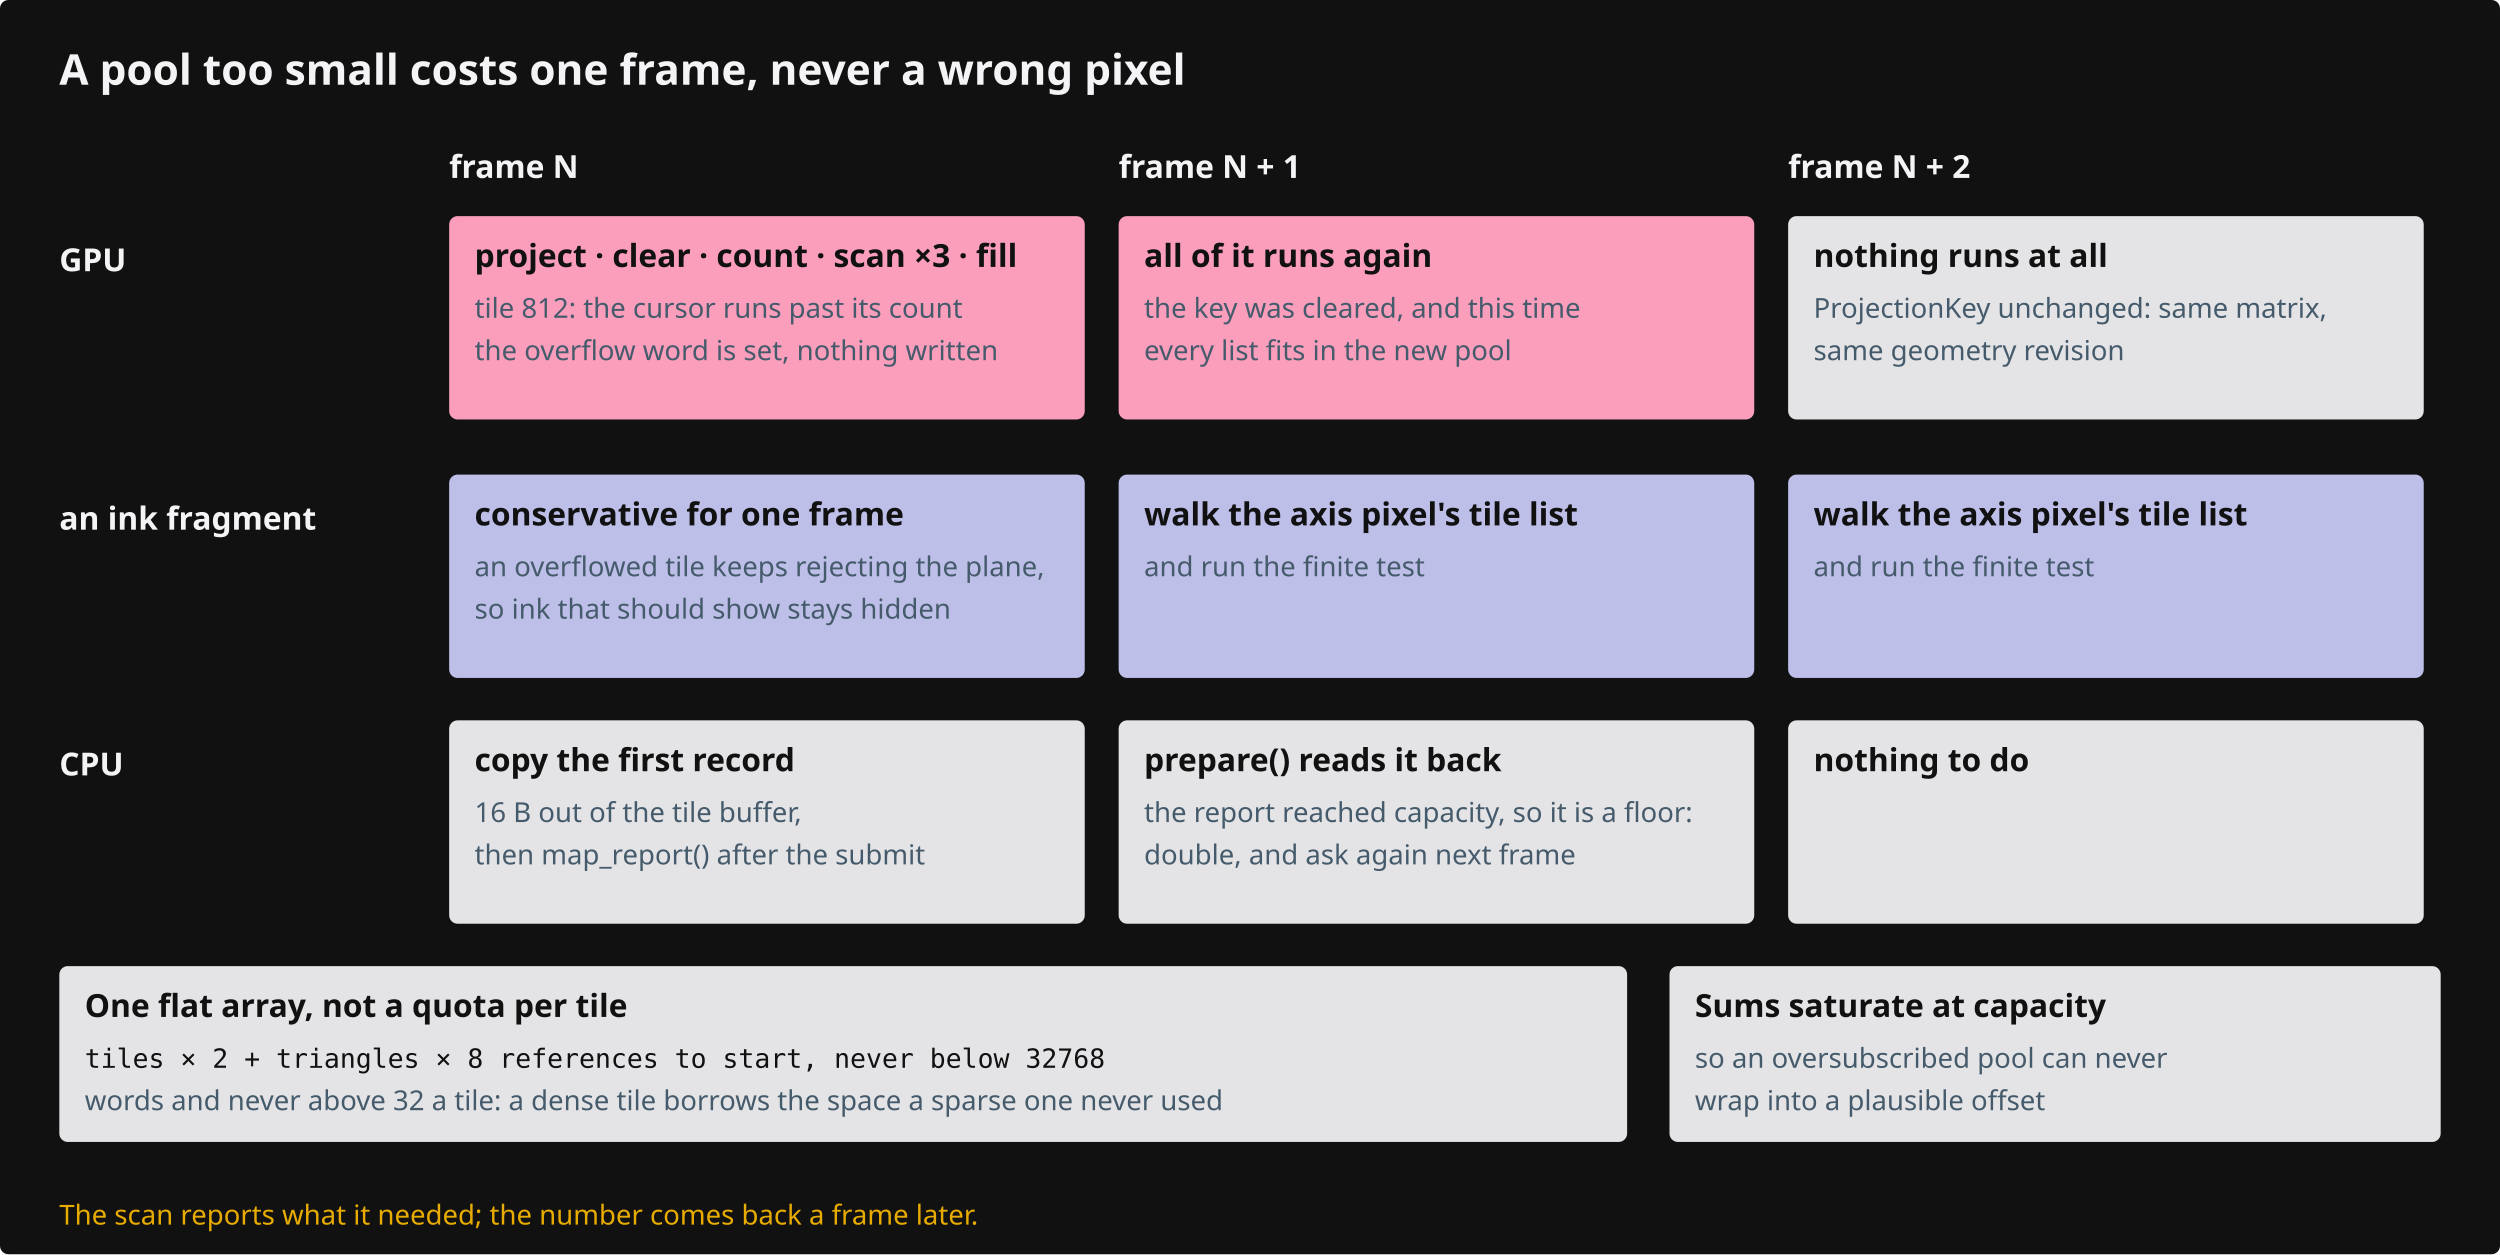
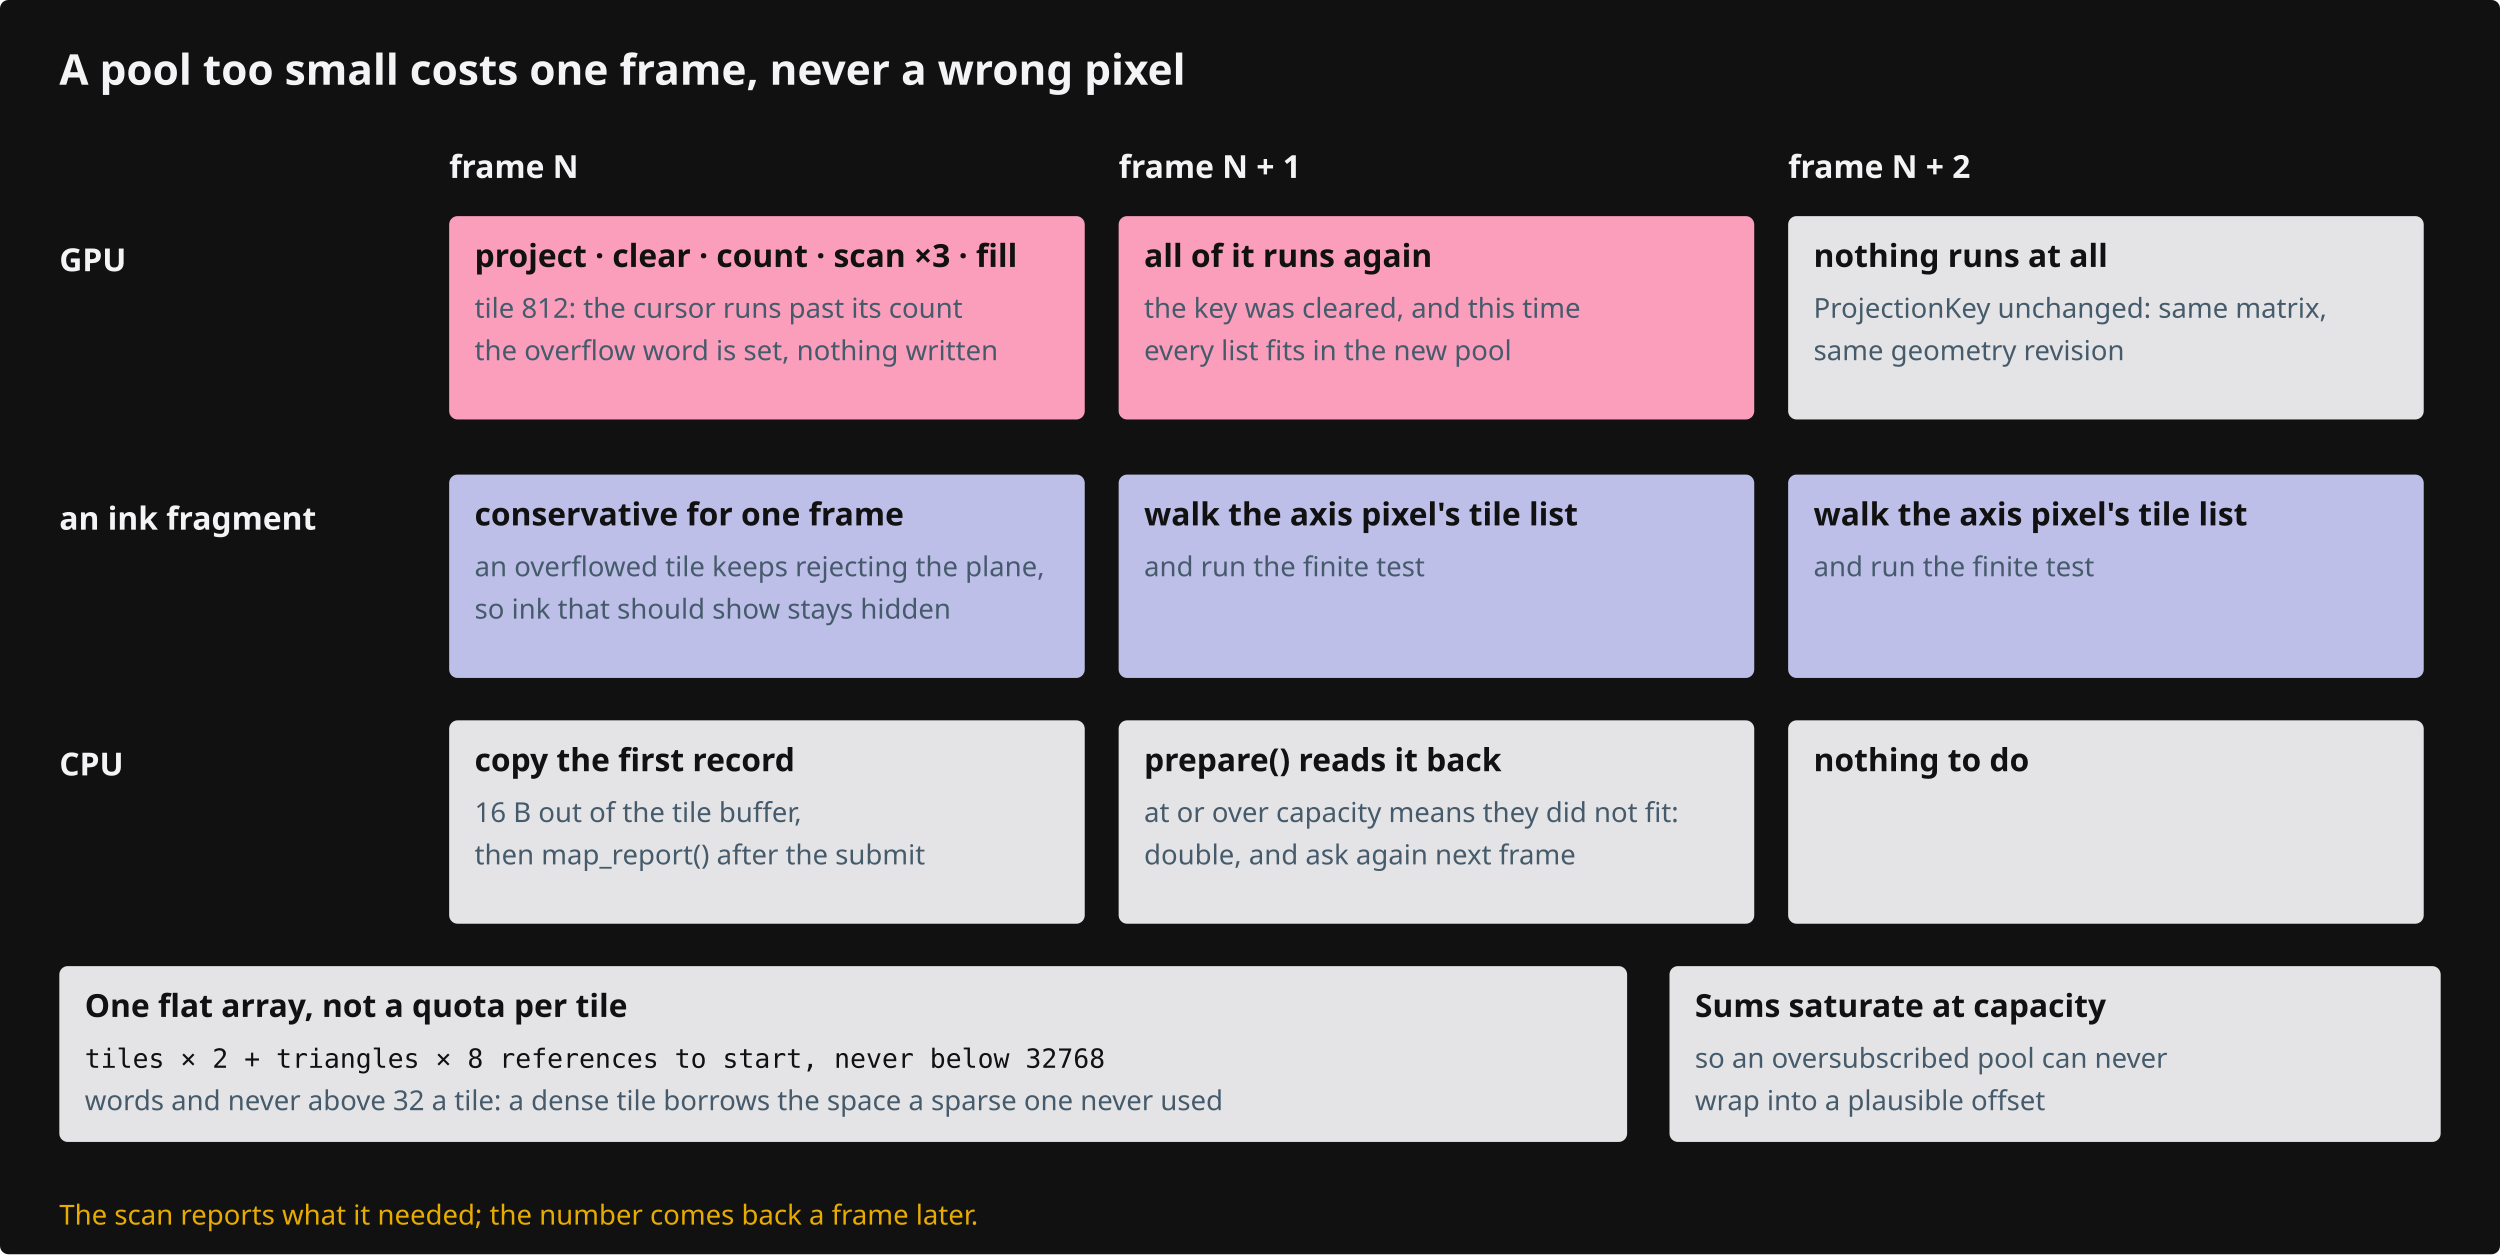
<svg xmlns="http://www.w3.org/2000/svg" viewBox="0 0 1180 592" role="img" aria-labelledby="t d">
  <defs>
    <marker id="a" markerWidth="9" markerHeight="9" refX="7" refY="3" orient="auto">
      <path d="M0,0 L7,3 L0,6" fill="#e4e4e7" />
    </marker>
  </defs>
  <style>text{font-family:system-ui,sans-serif;fill:#f4f4f6;font-size:13px}.h{font-size:20px;font-weight:700}.l{font-size:15px;font-weight:650}.s{font-size:13px;fill:#c9ccd6}.m{font-family:"DejaVu Sans Mono","Liberation Mono",monospace;font-size:12.5px;fill:#f4f4f6}.ar{fill:none;stroke:#e4e4e7;stroke-width:1.6;marker-end:url(#a)}.dash{fill:none;stroke:#e07a26;stroke-width:1.8;stroke-dasharray:7 5}</style>
  <rect width="100%" height="100%" rx="4" fill="#111111" />
-   <text class="h" xml:space="preserve" x="28.0" y="40.0">A pool too small costs one frame, never a wrong pixel</text>
-   <text class="l" xml:space="preserve" x="212.0" y="84.0">frame N</text>
-   <text class="l" xml:space="preserve" x="528.0" y="84.0">frame N + 1</text>
-   <text class="l" xml:space="preserve" x="844.0" y="84.0">frame N + 2</text>
-   <text class="l" xml:space="preserve" x="28.0" y="128.0">GPU</text>
+   <text class="h" xml:space="preserve" x="28.0" y="40.0" textLength="531.6" lengthAdjust="spacingAndGlyphs">A pool too small costs one frame, never a wrong pixel</text>
+   <text class="l" xml:space="preserve" x="212.0" y="84.0" textLength="61.1" lengthAdjust="spacingAndGlyphs">frame N</text>
+   <text class="l" xml:space="preserve" x="528.0" y="84.0" textLength="86.0" lengthAdjust="spacingAndGlyphs">frame N + 1</text>
+   <text class="l" xml:space="preserve" x="844.0" y="84.0" textLength="86.4" lengthAdjust="spacingAndGlyphs">frame N + 2</text>
+   <text class="l" xml:space="preserve" x="28.0" y="128.0" textLength="31.6" lengthAdjust="spacingAndGlyphs">GPU</text>
  <rect data-box="0" x="212.0" y="102.0" width="300.0" height="96.0" rx="4" fill="#fa9ebc" stroke="#fa9ebc" stroke-width="0" />
-   <text class="l" xml:space="preserve" x="224.0" y="126.0" style="fill:#111111" data-box="0">project · clear · count · scan ×3 · fill</text>
-   <text class="s" xml:space="preserve" x="224.0" y="150.0" style="fill:#455b6b" data-box="0">tile 812: the cursor runs past its count</text>
-   <text class="s" xml:space="preserve" x="224.0" y="170.0" style="fill:#455b6b" data-box="0">the overflow word is set, nothing written</text>
+   <text class="l" xml:space="preserve" x="224.0" y="126.0" style="fill:#111111" data-box="0" textLength="256.2" lengthAdjust="spacingAndGlyphs">project · clear · count · scan ×3 · fill</text>
+   <text class="s" xml:space="preserve" x="224.0" y="150.0" style="fill:#455b6b" data-box="0" textLength="230.7" lengthAdjust="spacingAndGlyphs">tile 812: the cursor runs past its count</text>
+   <text class="s" xml:space="preserve" x="224.0" y="170.0" style="fill:#455b6b" data-box="0" textLength="247.1" lengthAdjust="spacingAndGlyphs">the overflow word is set, nothing written</text>
  <rect data-box="1" x="528.0" y="102.0" width="300.0" height="96.0" rx="4" fill="#fa9ebc" stroke="#fa9ebc" stroke-width="0" />
-   <text class="l" xml:space="preserve" x="540.0" y="126.0" style="fill:#111111" data-box="1">all of it runs again</text>
-   <text class="s" xml:space="preserve" x="540.0" y="150.0" style="fill:#455b6b" data-box="1">the key was cleared, and this time</text>
-   <text class="s" xml:space="preserve" x="540.0" y="170.0" style="fill:#455b6b" data-box="1">every list fits in the new pool</text>
+   <text class="l" xml:space="preserve" x="540.0" y="126.0" style="fill:#111111" data-box="1" textLength="136.0" lengthAdjust="spacingAndGlyphs">all of it runs again</text>
+   <text class="s" xml:space="preserve" x="540.0" y="150.0" style="fill:#455b6b" data-box="1" textLength="206.0" lengthAdjust="spacingAndGlyphs">the key was cleared, and this time</text>
+   <text class="s" xml:space="preserve" x="540.0" y="170.0" style="fill:#455b6b" data-box="1" textLength="173.5" lengthAdjust="spacingAndGlyphs">every list fits in the new pool</text>
  <rect data-box="2" x="844.0" y="102.0" width="300.0" height="96.0" rx="4" fill="#e4e4e7" stroke="#e4e4e7" stroke-width="0" />
-   <text class="l" xml:space="preserve" x="856.0" y="126.0" style="fill:#111111" data-box="2">nothing runs at all</text>
-   <text class="s" xml:space="preserve" x="856.0" y="150.0" style="fill:#455b6b" data-box="2">ProjectionKey unchanged: same matrix,</text>
-   <text class="s" xml:space="preserve" x="856.0" y="170.0" style="fill:#455b6b" data-box="2">same geometry revision</text>
-   <text class="l" xml:space="preserve" x="28.0" y="250.0">an ink fragment</text>
+   <text class="l" xml:space="preserve" x="856.0" y="126.0" style="fill:#111111" data-box="2" textLength="138.9" lengthAdjust="spacingAndGlyphs">nothing runs at all</text>
+   <text class="s" xml:space="preserve" x="856.0" y="150.0" style="fill:#455b6b" data-box="2" textLength="242.3" lengthAdjust="spacingAndGlyphs">ProjectionKey unchanged: same matrix,</text>
+   <text class="s" xml:space="preserve" x="856.0" y="170.0" style="fill:#455b6b" data-box="2" textLength="146.8" lengthAdjust="spacingAndGlyphs">same geometry revision</text>
+   <text class="l" xml:space="preserve" x="28.0" y="250.0" textLength="121.8" lengthAdjust="spacingAndGlyphs">an ink fragment</text>
  <rect data-box="3" x="212.0" y="224.0" width="300.0" height="96.0" rx="4" fill="#bdbfe8" stroke="#bdbfe8" stroke-width="0" />
-   <text class="l" xml:space="preserve" x="224.0" y="248.0" style="fill:#111111" data-box="3">conservative for one frame</text>
-   <text class="s" xml:space="preserve" x="224.0" y="272.0" style="fill:#455b6b" data-box="3">an overflowed tile keeps rejecting the plane,</text>
-   <text class="s" xml:space="preserve" x="224.0" y="292.0" style="fill:#455b6b" data-box="3">so ink that should show stays hidden</text>
+   <text class="l" xml:space="preserve" x="224.0" y="248.0" style="fill:#111111" data-box="3" textLength="202.8" lengthAdjust="spacingAndGlyphs">conservative for one frame</text>
+   <text class="s" xml:space="preserve" x="224.0" y="272.0" style="fill:#455b6b" data-box="3" textLength="269.1" lengthAdjust="spacingAndGlyphs">an overflowed tile keeps rejecting the plane,</text>
+   <text class="s" xml:space="preserve" x="224.0" y="292.0" style="fill:#455b6b" data-box="3" textLength="224.8" lengthAdjust="spacingAndGlyphs">so ink that should show stays hidden</text>
  <rect data-box="4" x="528.0" y="224.0" width="300.0" height="96.0" rx="4" fill="#bdbfe8" stroke="#bdbfe8" stroke-width="0" />
-   <text class="l" xml:space="preserve" x="540.0" y="248.0" style="fill:#111111" data-box="4">walk the axis pixel's tile list</text>
-   <text class="s" xml:space="preserve" x="540.0" y="272.0" style="fill:#455b6b" data-box="4">and run the finite test</text>
+   <text class="l" xml:space="preserve" x="540.0" y="248.0" style="fill:#111111" data-box="4" textLength="205.3" lengthAdjust="spacingAndGlyphs">walk the axis pixel's tile list</text>
+   <text class="s" xml:space="preserve" x="540.0" y="272.0" style="fill:#455b6b" data-box="4" textLength="132.8" lengthAdjust="spacingAndGlyphs">and run the finite test</text>
  <rect data-box="5" x="844.0" y="224.0" width="300.0" height="96.0" rx="4" fill="#bdbfe8" stroke="#bdbfe8" stroke-width="0" />
-   <text class="l" xml:space="preserve" x="856.0" y="248.0" style="fill:#111111" data-box="5">walk the axis pixel's tile list</text>
-   <text class="s" xml:space="preserve" x="856.0" y="272.0" style="fill:#455b6b" data-box="5">and run the finite test</text>
-   <text class="l" xml:space="preserve" x="28.0" y="366.0">CPU</text>
+   <text class="l" xml:space="preserve" x="856.0" y="248.0" style="fill:#111111" data-box="5" textLength="205.3" lengthAdjust="spacingAndGlyphs">walk the axis pixel's tile list</text>
+   <text class="s" xml:space="preserve" x="856.0" y="272.0" style="fill:#455b6b" data-box="5" textLength="132.8" lengthAdjust="spacingAndGlyphs">and run the finite test</text>
+   <text class="l" xml:space="preserve" x="28.0" y="366.0" textLength="30.3" lengthAdjust="spacingAndGlyphs">CPU</text>
  <rect data-box="6" x="212.0" y="340.0" width="300.0" height="96.0" rx="4" fill="#e4e4e7" stroke="#e4e4e7" stroke-width="0" />
-   <text class="l" xml:space="preserve" x="224.0" y="364.0" style="fill:#111111" data-box="6">copy the first record</text>
-   <text class="s" xml:space="preserve" x="224.0" y="388.0" style="fill:#455b6b" data-box="6">16 B out of the tile buffer,</text>
-   <text class="s" xml:space="preserve" x="224.0" y="408.0" style="fill:#455b6b" data-box="6">then map_report() after the submit</text>
+   <text class="l" xml:space="preserve" x="224.0" y="364.0" style="fill:#111111" data-box="6" textLength="151.2" lengthAdjust="spacingAndGlyphs">copy the first record</text>
+   <text class="s" xml:space="preserve" x="224.0" y="388.0" style="fill:#455b6b" data-box="6" textLength="154.4" lengthAdjust="spacingAndGlyphs">16 B out of the tile buffer,</text>
+   <text class="s" xml:space="preserve" x="224.0" y="408.0" style="fill:#455b6b" data-box="6" textLength="213.0" lengthAdjust="spacingAndGlyphs">then map_report() after the submit</text>
  <rect data-box="7" x="528.0" y="340.0" width="300.0" height="96.0" rx="4" fill="#e4e4e7" stroke="#e4e4e7" stroke-width="0" />
-   <text class="l" xml:space="preserve" x="540.0" y="364.0" style="fill:#111111" data-box="7">prepare() reads it back</text>
-   <text class="s" xml:space="preserve" x="540.0" y="388.0" style="fill:#455b6b" data-box="7">the report reached capacity, so it is a floor:</text>
-   <text class="s" xml:space="preserve" x="540.0" y="408.0" style="fill:#455b6b" data-box="7">double, and ask again next frame</text>
+   <text class="l" xml:space="preserve" x="540.0" y="364.0" style="fill:#111111" data-box="7" textLength="169.4" lengthAdjust="spacingAndGlyphs">prepare() reads it back</text>
+   <text class="s" xml:space="preserve" x="540.0" y="388.0" style="fill:#455b6b" data-box="7" textLength="252.3" lengthAdjust="spacingAndGlyphs">at or over capacity means they did not fit:</text>
+   <text class="s" xml:space="preserve" x="540.0" y="408.0" style="fill:#455b6b" data-box="7" textLength="203.8" lengthAdjust="spacingAndGlyphs">double, and ask again next frame</text>
  <rect data-box="8" x="844.0" y="340.0" width="300.0" height="96.0" rx="4" fill="#e4e4e7" stroke="#e4e4e7" stroke-width="0" />
-   <text class="l" xml:space="preserve" x="856.0" y="364.0" style="fill:#111111" data-box="8">nothing to do</text>
+   <text class="l" xml:space="preserve" x="856.0" y="364.0" style="fill:#111111" data-box="8" textLength="101.8" lengthAdjust="spacingAndGlyphs">nothing to do</text>
  <rect data-box="9" x="28.0" y="456.0" width="740.0" height="83.0" rx="4" fill="#e4e4e7" stroke="#e4e4e7" stroke-width="0" />
-   <text class="l" xml:space="preserve" x="40.0" y="480.0" style="fill:#111111" data-box="9">One flat array, not a quota per tile</text>
-   <text class="m" xml:space="preserve" x="40.0" y="504.0" style="fill:#111111" data-box="9">tiles × 2 + triangles × 8 references to start, never below 32768</text>
-   <text class="s" xml:space="preserve" x="40.0" y="524.0" style="fill:#455b6b" data-box="9">words and never above 32 a tile: a dense tile borrows the space a sparse one never used</text>
+   <text class="l" xml:space="preserve" x="40.0" y="480.0" style="fill:#111111" data-box="9" textLength="256.3" lengthAdjust="spacingAndGlyphs">One flat array, not a quota per tile</text>
+   <text class="m" xml:space="preserve" x="40.0" y="504.0" style="fill:#111111" data-box="9" textLength="481.6" lengthAdjust="spacingAndGlyphs">tiles × 2 + triangles × 8 references to start, never below 32768</text>
+   <text class="s" xml:space="preserve" x="40.0" y="524.0" style="fill:#455b6b" data-box="9" textLength="537.3" lengthAdjust="spacingAndGlyphs">words and never above 32 a tile: a dense tile borrows the space a sparse one never used</text>
  <rect data-box="10" x="788.0" y="456.0" width="364.0" height="83.0" rx="4" fill="#e4e4e7" stroke="#e4e4e7" stroke-width="0" />
-   <text class="l" xml:space="preserve" x="800.0" y="480.0" style="fill:#111111" data-box="10">Sums saturate at capacity</text>
-   <text class="s" xml:space="preserve" x="800.0" y="504.0" style="fill:#455b6b" data-box="10">so an oversubscribed pool can never</text>
-   <text class="s" xml:space="preserve" x="800.0" y="524.0" style="fill:#455b6b" data-box="10">wrap into a plausible offset</text>
-   <text class="s" xml:space="preserve" x="28.0" y="578.0" style="fill:#e8ac00">The scan reports what it needed; the number comes back a frame later.</text>
+   <text class="l" xml:space="preserve" x="800.0" y="480.0" style="fill:#111111" data-box="10" textLength="194.5" lengthAdjust="spacingAndGlyphs">Sums saturate at capacity</text>
+   <text class="s" xml:space="preserve" x="800.0" y="504.0" style="fill:#455b6b" data-box="10" textLength="223.7" lengthAdjust="spacingAndGlyphs">so an oversubscribed pool can never</text>
+   <text class="s" xml:space="preserve" x="800.0" y="524.0" style="fill:#455b6b" data-box="10" textLength="165.7" lengthAdjust="spacingAndGlyphs">wrap into a plausible offset</text>
+   <text class="s" xml:space="preserve" x="28.0" y="578.0" style="fill:#e8ac00" textLength="433.7" lengthAdjust="spacingAndGlyphs">The scan reports what it needed; the number comes back a frame later.</text>
</svg>
